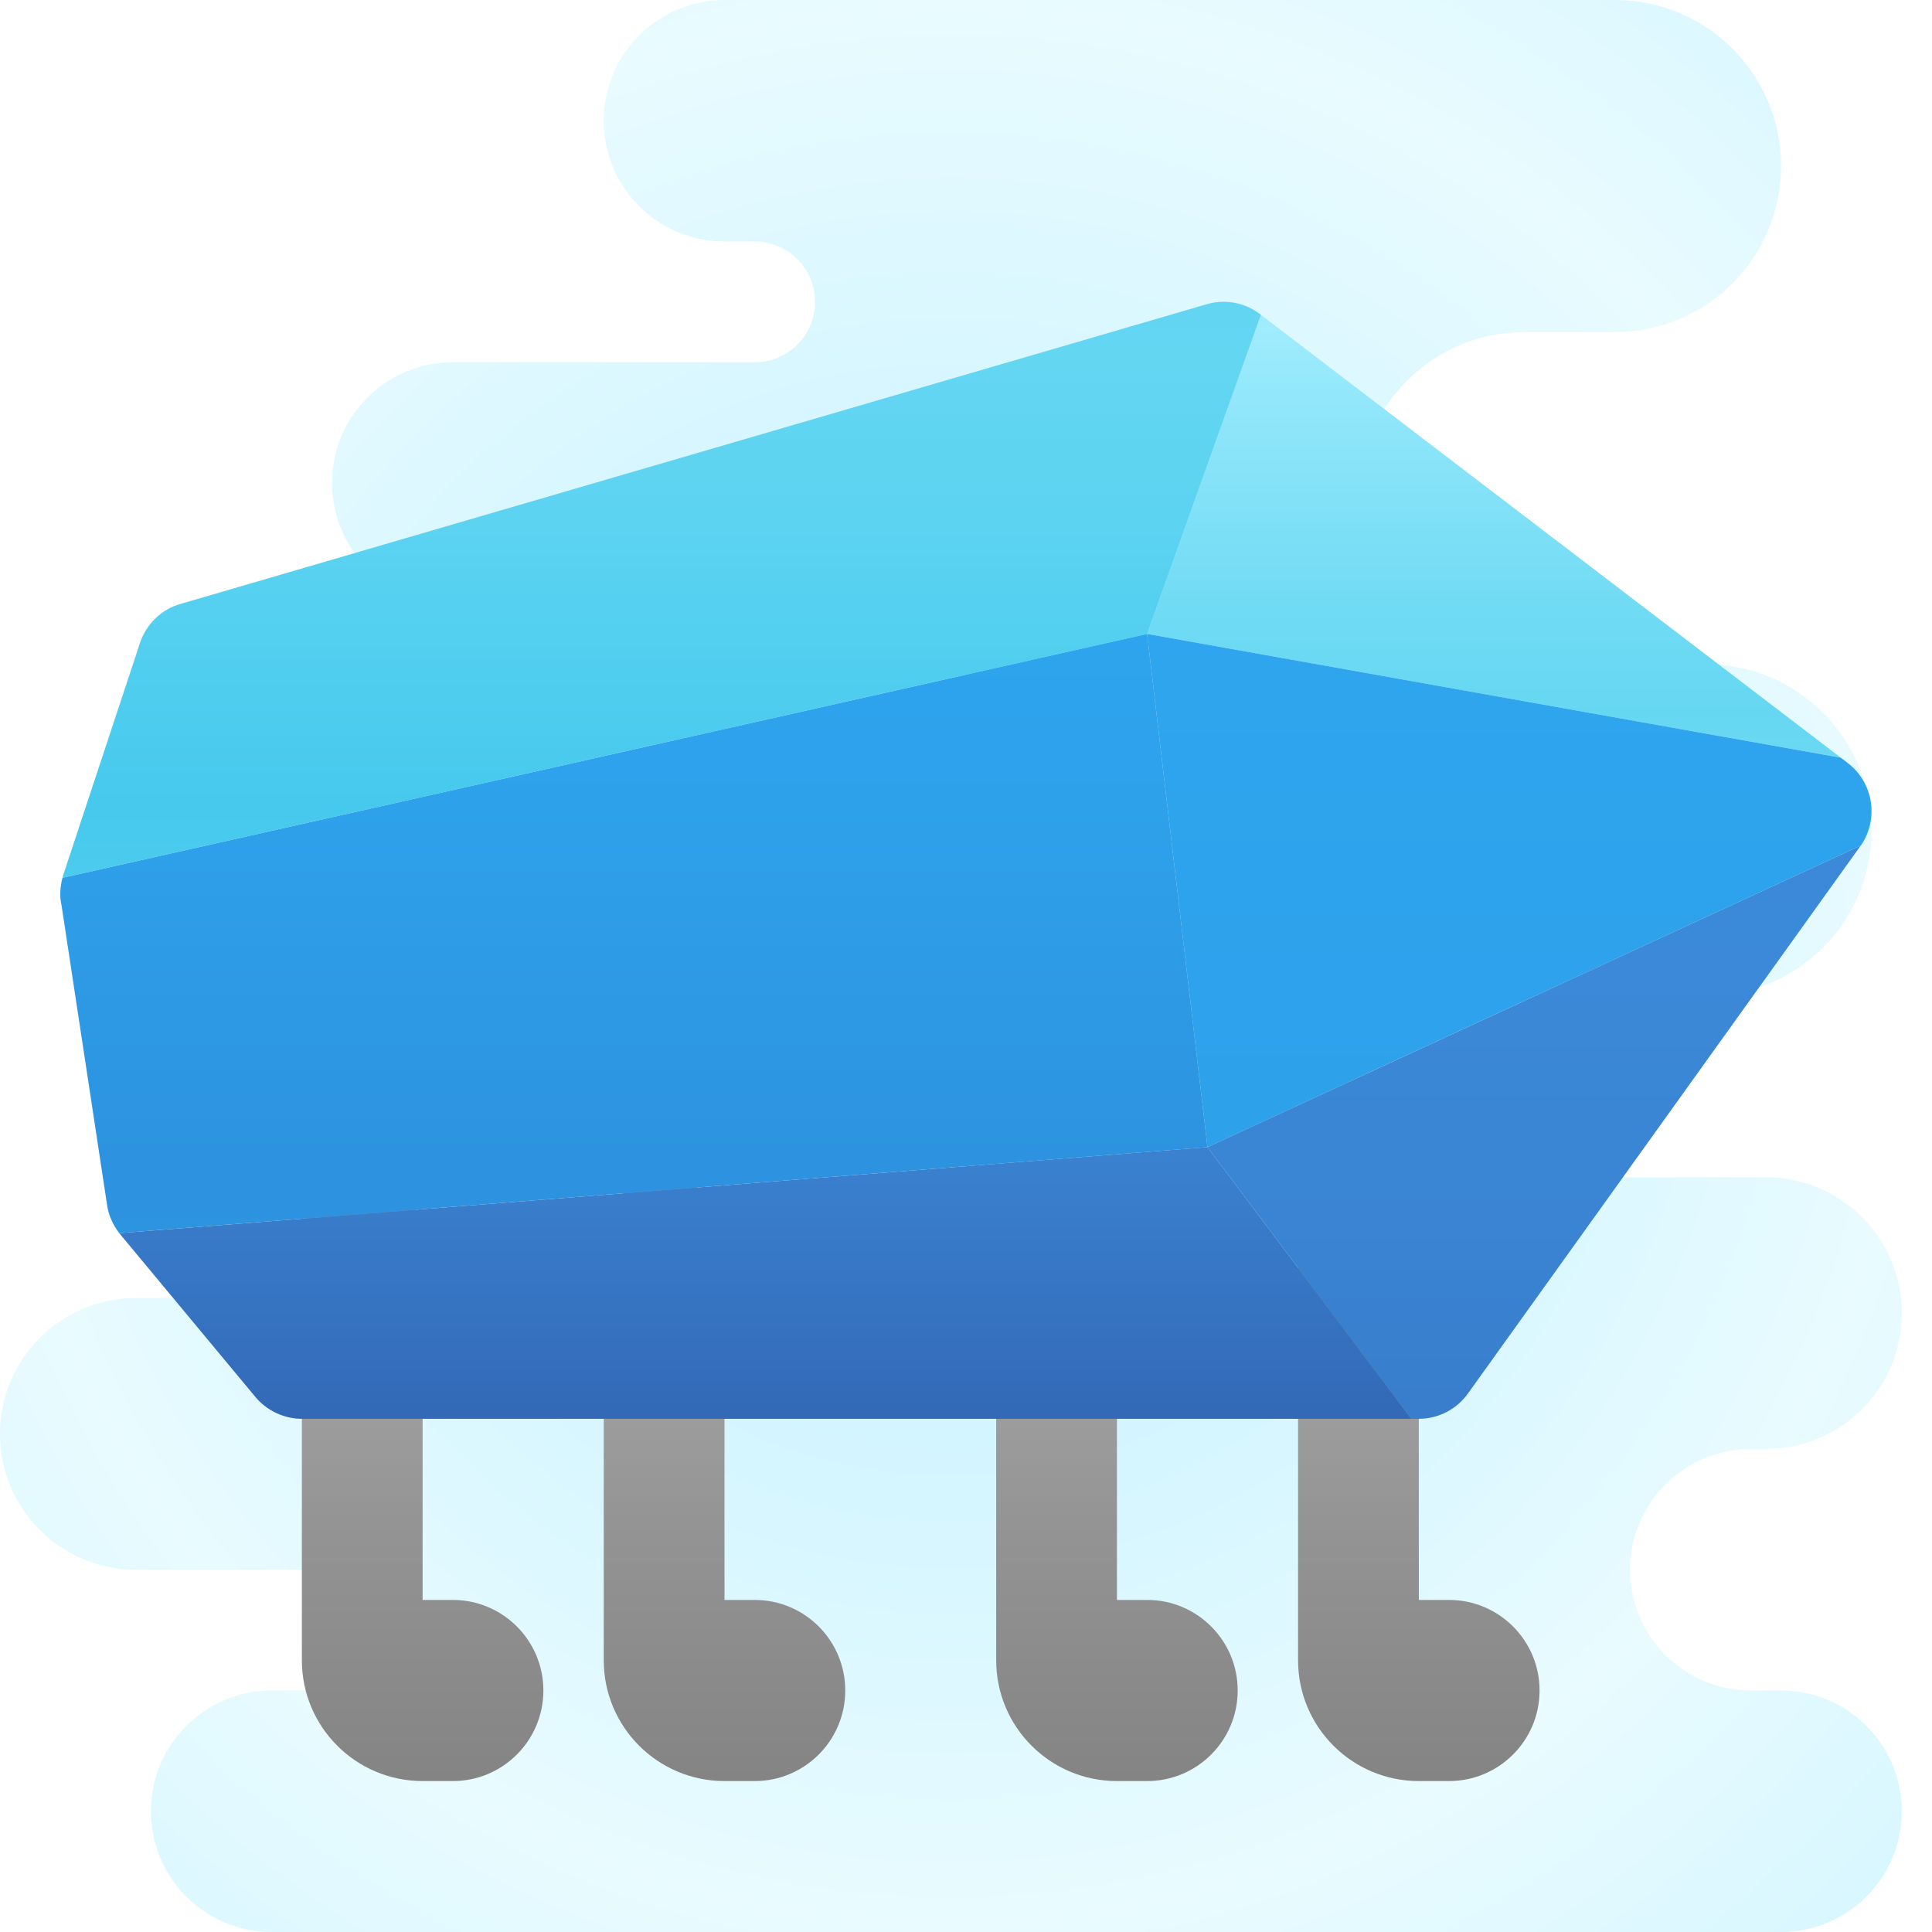
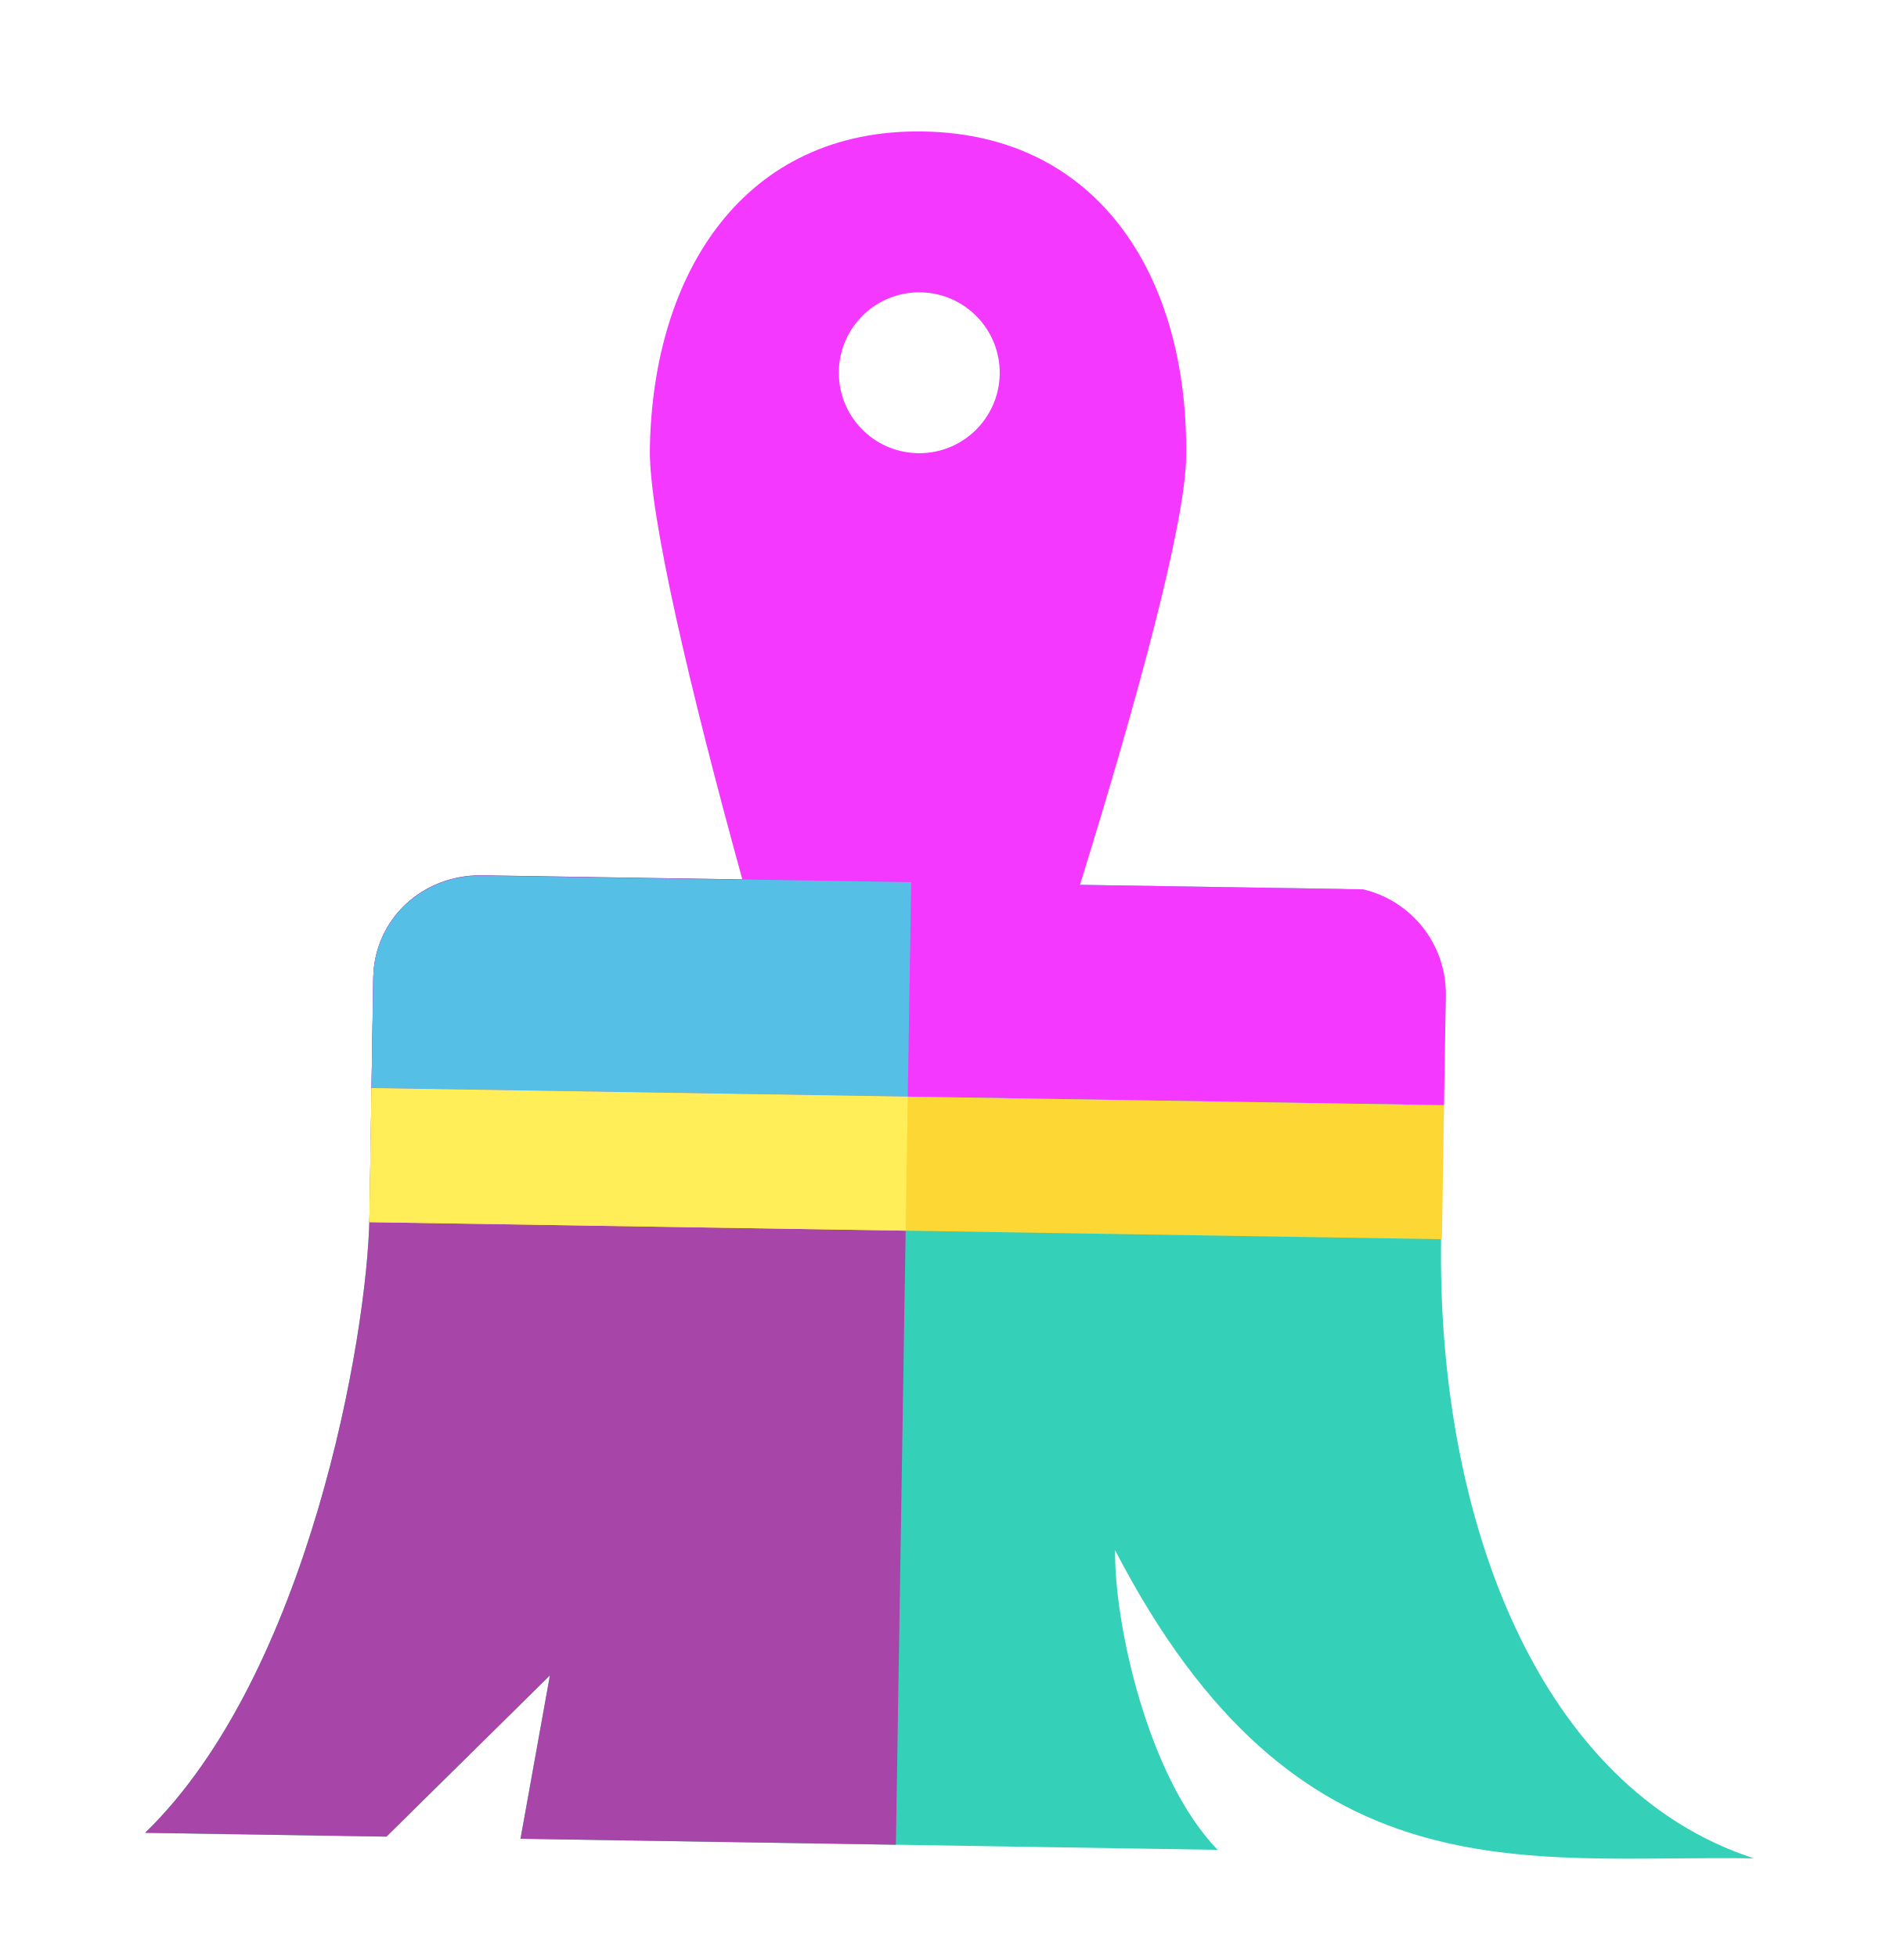
- <svg xmlns="http://www.w3.org/2000/svg" viewBox="0 0 64 64" width="64px" height="64px">
-   <radialGradient id="pqpPucyTDCeoYBr7yEE~1a" cx="30.5" cy="32" r="31.751" gradientTransform="matrix(-1 0 0 1 62 0)" gradientUnits="userSpaceOnUse" spreadMethod="reflect">
-     <stop offset="0" stop-color="#c5f1ff" />
-     <stop offset=".35" stop-color="#cdf3ff" />
-     <stop offset=".907" stop-color="#e4faff" />
-     <stop offset="1" stop-color="#e9fbff" />
-   </radialGradient>
-   <path fill="url(#pqpPucyTDCeoYBr7yEE~1a)" d="M0,47.5L0,47.5C0,45.015,2.015,43,4.5,43H30c1.105,0,2-0.895,2-2V22c0-1.105-0.895-2-2-2H15 c-2.209,0-4-1.791-4-4v0c0-2.209,1.791-4,4-4h10c1.105,0,2-0.895,2-2v0c0-1.105-0.895-2-2-2h-1c-2.209,0-4-1.791-4-4v0 c0-2.209,1.791-4,4-4l29.5,0C56.538,0,59,2.462,59,5.5v0c0,3.038-2.462,5.5-5.5,5.5h-3c-3.038,0-5.5,2.462-5.5,5.5v0 c0,3.038,2.462,5.5,5.5,5.5h6c3.038,0,5.5,2.462,5.5,5.5v0c0,3.038-2.462,5.5-5.5,5.5H48c-1.657,0-3,1.343-3,3v0 c0,1.657,1.343,3,3,3h10.5c2.485,0,4.5,2.015,4.5,4.5v0c0,2.485-2.015,4.5-4.5,4.5H58c-2.209,0-4,1.791-4,4v0c0,2.209,1.791,4,4,4h1 c2.209,0,4,1.791,4,4v0c0,2.209-1.791,4-4,4H9c-2.209,0-4-1.791-4-4v0c0-2.209,1.791-4,4-4h3c1.105,0,2-0.895,2-2v0 c0-1.105-0.895-2-2-2H4.5C2.015,52,0,49.985,0,47.5z" />
-   <linearGradient id="pqpPucyTDCeoYBr7yEE~1b" x1="-148" x2="-148" y1="-329" y2="-349" gradientTransform="matrix(1 0 0 -1 162 -290)" gradientUnits="userSpaceOnUse" spreadMethod="reflect">
-     <stop offset=".406" stop-color="#9c9c9c" />
-     <stop offset=".571" stop-color="#949494" />
-     <stop offset="1" stop-color="#848484" />
-   </linearGradient>
-   <path fill="url(#pqpPucyTDCeoYBr7yEE~1b)" d="M15,59h-1c-2.209,0-4-1.791-4-4V41c0-1.105,0.895-2,2-2h0c1.105,0,2,0.895,2,2v12h1 c1.657,0,3,1.343,3,3v0C18,57.657,16.657,59,15,59z" />
-   <linearGradient id="pqpPucyTDCeoYBr7yEE~1c" x1="-138" x2="-138" y1="-329" y2="-349" gradientTransform="matrix(1 0 0 -1 162 -290)" gradientUnits="userSpaceOnUse" spreadMethod="reflect">
-     <stop offset=".406" stop-color="#9c9c9c" />
-     <stop offset=".571" stop-color="#949494" />
-     <stop offset="1" stop-color="#848484" />
-   </linearGradient>
-   <path fill="url(#pqpPucyTDCeoYBr7yEE~1c)" d="M25,59h-1c-2.209,0-4-1.791-4-4V41c0-1.105,0.895-2,2-2h0c1.105,0,2,0.895,2,2v12h1 c1.657,0,3,1.343,3,3v0C28,57.657,26.657,59,25,59z" />
-   <linearGradient id="pqpPucyTDCeoYBr7yEE~1d" x1="-125" x2="-125" y1="-329" y2="-349" gradientTransform="matrix(1 0 0 -1 162 -290)" gradientUnits="userSpaceOnUse" spreadMethod="reflect">
-     <stop offset=".406" stop-color="#9c9c9c" />
-     <stop offset=".571" stop-color="#949494" />
-     <stop offset="1" stop-color="#848484" />
-   </linearGradient>
-   <path fill="url(#pqpPucyTDCeoYBr7yEE~1d)" d="M38,59h-1c-2.209,0-4-1.791-4-4V41c0-1.105,0.895-2,2-2h0c1.105,0,2,0.895,2,2v12h1 c1.657,0,3,1.343,3,3v0C41,57.657,39.657,59,38,59z" />
-   <linearGradient id="pqpPucyTDCeoYBr7yEE~1e" x1="-115" x2="-115" y1="-329" y2="-349" gradientTransform="matrix(1 0 0 -1 162 -290)" gradientUnits="userSpaceOnUse" spreadMethod="reflect">
-     <stop offset=".406" stop-color="#9c9c9c" />
-     <stop offset=".571" stop-color="#949494" />
-     <stop offset="1" stop-color="#848484" />
-   </linearGradient>
-   <path fill="url(#pqpPucyTDCeoYBr7yEE~1e)" d="M48,59h-1c-2.209,0-4-1.791-4-4V41c0-1.105,0.895-2,2-2h0c1.105,0,2,0.895,2,2v12h1 c1.657,0,3,1.343,3,3v0C51,57.657,49.657,59,48,59z" />
-   <linearGradient id="pqpPucyTDCeoYBr7yEE~1f" x1="49.49" x2="49.49" y1="23.61" y2="10.733" gradientUnits="userSpaceOnUse" spreadMethod="reflect">
-     <stop offset="0" stop-color="#66d7f2" />
-     <stop offset=".278" stop-color="#71dbf4" />
-     <stop offset=".772" stop-color="#90e6fa" />
-     <stop offset="1" stop-color="#a0ecfd" />
-   </linearGradient>
-   <path fill="url(#pqpPucyTDCeoYBr7yEE~1f)" d="M60.98 25.1L38 21 41.77 10.43z" />
-   <linearGradient id="pqpPucyTDCeoYBr7yEE~1g" x1="21.92" x2="21.92" y1="11.793" y2="26.712" gradientUnits="userSpaceOnUse" spreadMethod="reflect">
-     <stop offset="0" stop-color="#63d6f2" />
-     <stop offset=".368" stop-color="#5cd3f1" />
-     <stop offset=".885" stop-color="#4acbee" />
-     <stop offset="1" stop-color="#45c9ed" />
-   </linearGradient>
-   <path fill="url(#pqpPucyTDCeoYBr7yEE~1g)" d="M41.77,10.43L38,21L2.07,29.08c0-0.02,0.01-0.03,0.01-0.05l2.54-7.68 C4.82,20.69,5.34,20.18,6,20l34-9.93C40.61,9.9,41.27,10.03,41.77,10.43z" />
-   <linearGradient id="pqpPucyTDCeoYBr7yEE~1h" x1="49.998" x2="49.998" y1="36.701" y2="15.433" gradientUnits="userSpaceOnUse" spreadMethod="reflect">
-     <stop offset="0" stop-color="#2ea1eb" />
-     <stop offset="1" stop-color="#2fa7f0" />
-   </linearGradient>
-   <path fill="url(#pqpPucyTDCeoYBr7yEE~1h)" d="M61.65,28l-0.01,0.01L40,38l-2-17l22.98,4.1l0.26,0.2C62.06,25.95,62.24,27.13,61.65,28z" />
-   <linearGradient id="pqpPucyTDCeoYBr7yEE~1i" x1="20.999" x2="20.999" y1="39.13" y2="16.192" gradientUnits="userSpaceOnUse" spreadMethod="reflect">
-     <stop offset="0" stop-color="#2d92df" />
-     <stop offset=".538" stop-color="#2ea1eb" />
-     <stop offset="1" stop-color="#2fa7f0" />
-   </linearGradient>
-   <path fill="url(#pqpPucyTDCeoYBr7yEE~1i)" d="M40,38L3.95,40.85C3.76,40.6,3.62,40.31,3.56,40L2.04,30c-0.07-0.3-0.05-0.62,0.03-0.92L38,21 L40,38z" />
-   <linearGradient id="pqpPucyTDCeoYBr7yEE~1j" x1="50.82" x2="50.82" y1="46.465" y2="30.474" gradientUnits="userSpaceOnUse" spreadMethod="reflect">
-     <stop offset="0" stop-color="#387ecc" />
-     <stop offset=".368" stop-color="#3a84d3" />
-     <stop offset="1" stop-color="#3b8ad9" />
-   </linearGradient>
-   <path fill="url(#pqpPucyTDCeoYBr7yEE~1j)" d="M61.64,28.01L48.65,46.13C48.28,46.67,47.66,47,47,47h-0.25L40,38L61.64,28.01z" />
-   <linearGradient id="pqpPucyTDCeoYBr7yEE~1k" x1="25.35" x2="25.35" y1="47" y2="38" gradientUnits="userSpaceOnUse" spreadMethod="reflect">
-     <stop offset="0" stop-color="#3369b7" />
-     <stop offset="1" stop-color="#3a82d0" />
-   </linearGradient>
-   <path fill="url(#pqpPucyTDCeoYBr7yEE~1k)" d="M46.75,47H10c-0.58,0-1.14-0.26-1.52-0.7L4,40.91c-0.02-0.02-0.03-0.04-0.05-0.06L40,38 L46.75,47z" />
+ <svg xmlns="http://www.w3.org/2000/svg" version="1.1" width="160.346" height="164.864" xml:space="preserve">
+   <defs />
+   <g style="stroke: none; stroke-width: 1; stroke-dasharray: none; stroke-linecap: butt; stroke-linejoin: miter; stroke-miterlimit: 10; fill: none; fill-rule: nonzero; opacity: 1;" transform="translate(10 10) rotate(0.91) scale(0.3 0.3)">
+     <path d="M 466.823 481.16 c -65.144 0 -128 14.231 -180.706 -83.652 c 0 20.073 10.037 63.563 30.118 83.652 H 120.47 L 128 435.155 L 82.823 481.16 H 15.058 c 45.176 -45.176 60.235 -140.74 60.235 -174.005 v -67.042 c 0 -16.632 13.485 -29.289 30.118 -29.289 h 240.941 c 16.632 0 30.118 13.485 30.118 30.118 c 0 23.612 -0.233 -12.393 -0.233 67.298 C 376.237 387.923 406.528 462.6 466.823 481.16 z" style="stroke: none; stroke-width: 1; stroke-dasharray: none; stroke-linecap: butt; stroke-linejoin: miter; stroke-miterlimit: 10; fill: #34d1b8; fill-rule: nonzero; opacity: 1;" transform=" matrix(1 0 0 1 0 0) " stroke-linecap="round" />
+     <path d="M 75.294 240.113 v 67.042 c 0 33.265 -15.059 128.828 -60.235 174.005 h 67.765 L 128 435.155 l -7.529 46.005 h 105.412 V 210.824 H 105.411 C 88.779 210.824 75.294 223.48 75.294 240.113 z" style="stroke: none; stroke-width: 1; stroke-dasharray: none; stroke-linecap: butt; stroke-linejoin: miter; stroke-miterlimit: 10; fill: #a845a8; fill-rule: nonzero; opacity: 1;" transform=" matrix(1 0 0 1 0 0) " stroke-linecap="round" />
+     <path d="M 352.783 210.824 H 273.28 c 15.578 -53.188 27.896 -102.008 27.896 -120.471 C 301.176 40.433 275.794 0 225.882 0 c -49.928 0 -75.294 40.433 -75.294 90.353 c 0 18.477 12.341 67.343 27.919 120.584 h -73.096 c -16.64 0 -30.118 12.649 -30.118 29.289 v 30.833 H 376.47 v -30.84 C 376.47 225.784 366.321 213.775 352.783 210.824 z M 225.882 45.176 c 12.469 0 22.588 10.112 22.588 22.588 s -10.12 22.588 -22.588 22.588 c -12.476 0 -22.588 -10.112 -22.588 -22.588 S 213.406 45.176 225.882 45.176 z" style="stroke: none; stroke-width: 1; stroke-dasharray: none; stroke-linecap: butt; stroke-linejoin: miter; stroke-miterlimit: 10; fill: #f538ff; fill-rule: nonzero; opacity: 1;" transform=" matrix(1 0 0 1 0 0) " stroke-linecap="round" />
+     <rect x="75.29" y="271.06" rx="0" ry="0" width="301.18" height="37.65" style="stroke: none; stroke-width: 1; stroke-dasharray: none; stroke-linecap: butt; stroke-linejoin: miter; stroke-miterlimit: 10; fill: #FDD835; fill-rule: nonzero; opacity: 1;" transform=" matrix(1 0 0 1 0 0) " />
+     <path d="M 225.882 210.824 H 178.68 c 0.008 0.038 0.023 0.075 0.038 0.113 h -73.306 c -16.64 0 -30.118 12.649 -30.118 29.289 v 30.833 h 150.588 V 210.824 z" style="stroke: none; stroke-width: 1; stroke-dasharray: none; stroke-linecap: butt; stroke-linejoin: miter; stroke-miterlimit: 10; fill: #55bfe6; fill-rule: nonzero; opacity: 1;" transform=" matrix(1 0 0 1 0 0) " stroke-linecap="round" />
+     <rect x="75.29" y="271.06" rx="0" ry="0" width="150.59" height="37.65" style="stroke: none; stroke-width: 1; stroke-dasharray: none; stroke-linecap: butt; stroke-linejoin: miter; stroke-miterlimit: 10; fill: #FFEE58; fill-rule: nonzero; opacity: 1;" transform=" matrix(1 0 0 1 0 0) " />
+   </g>
</svg>
